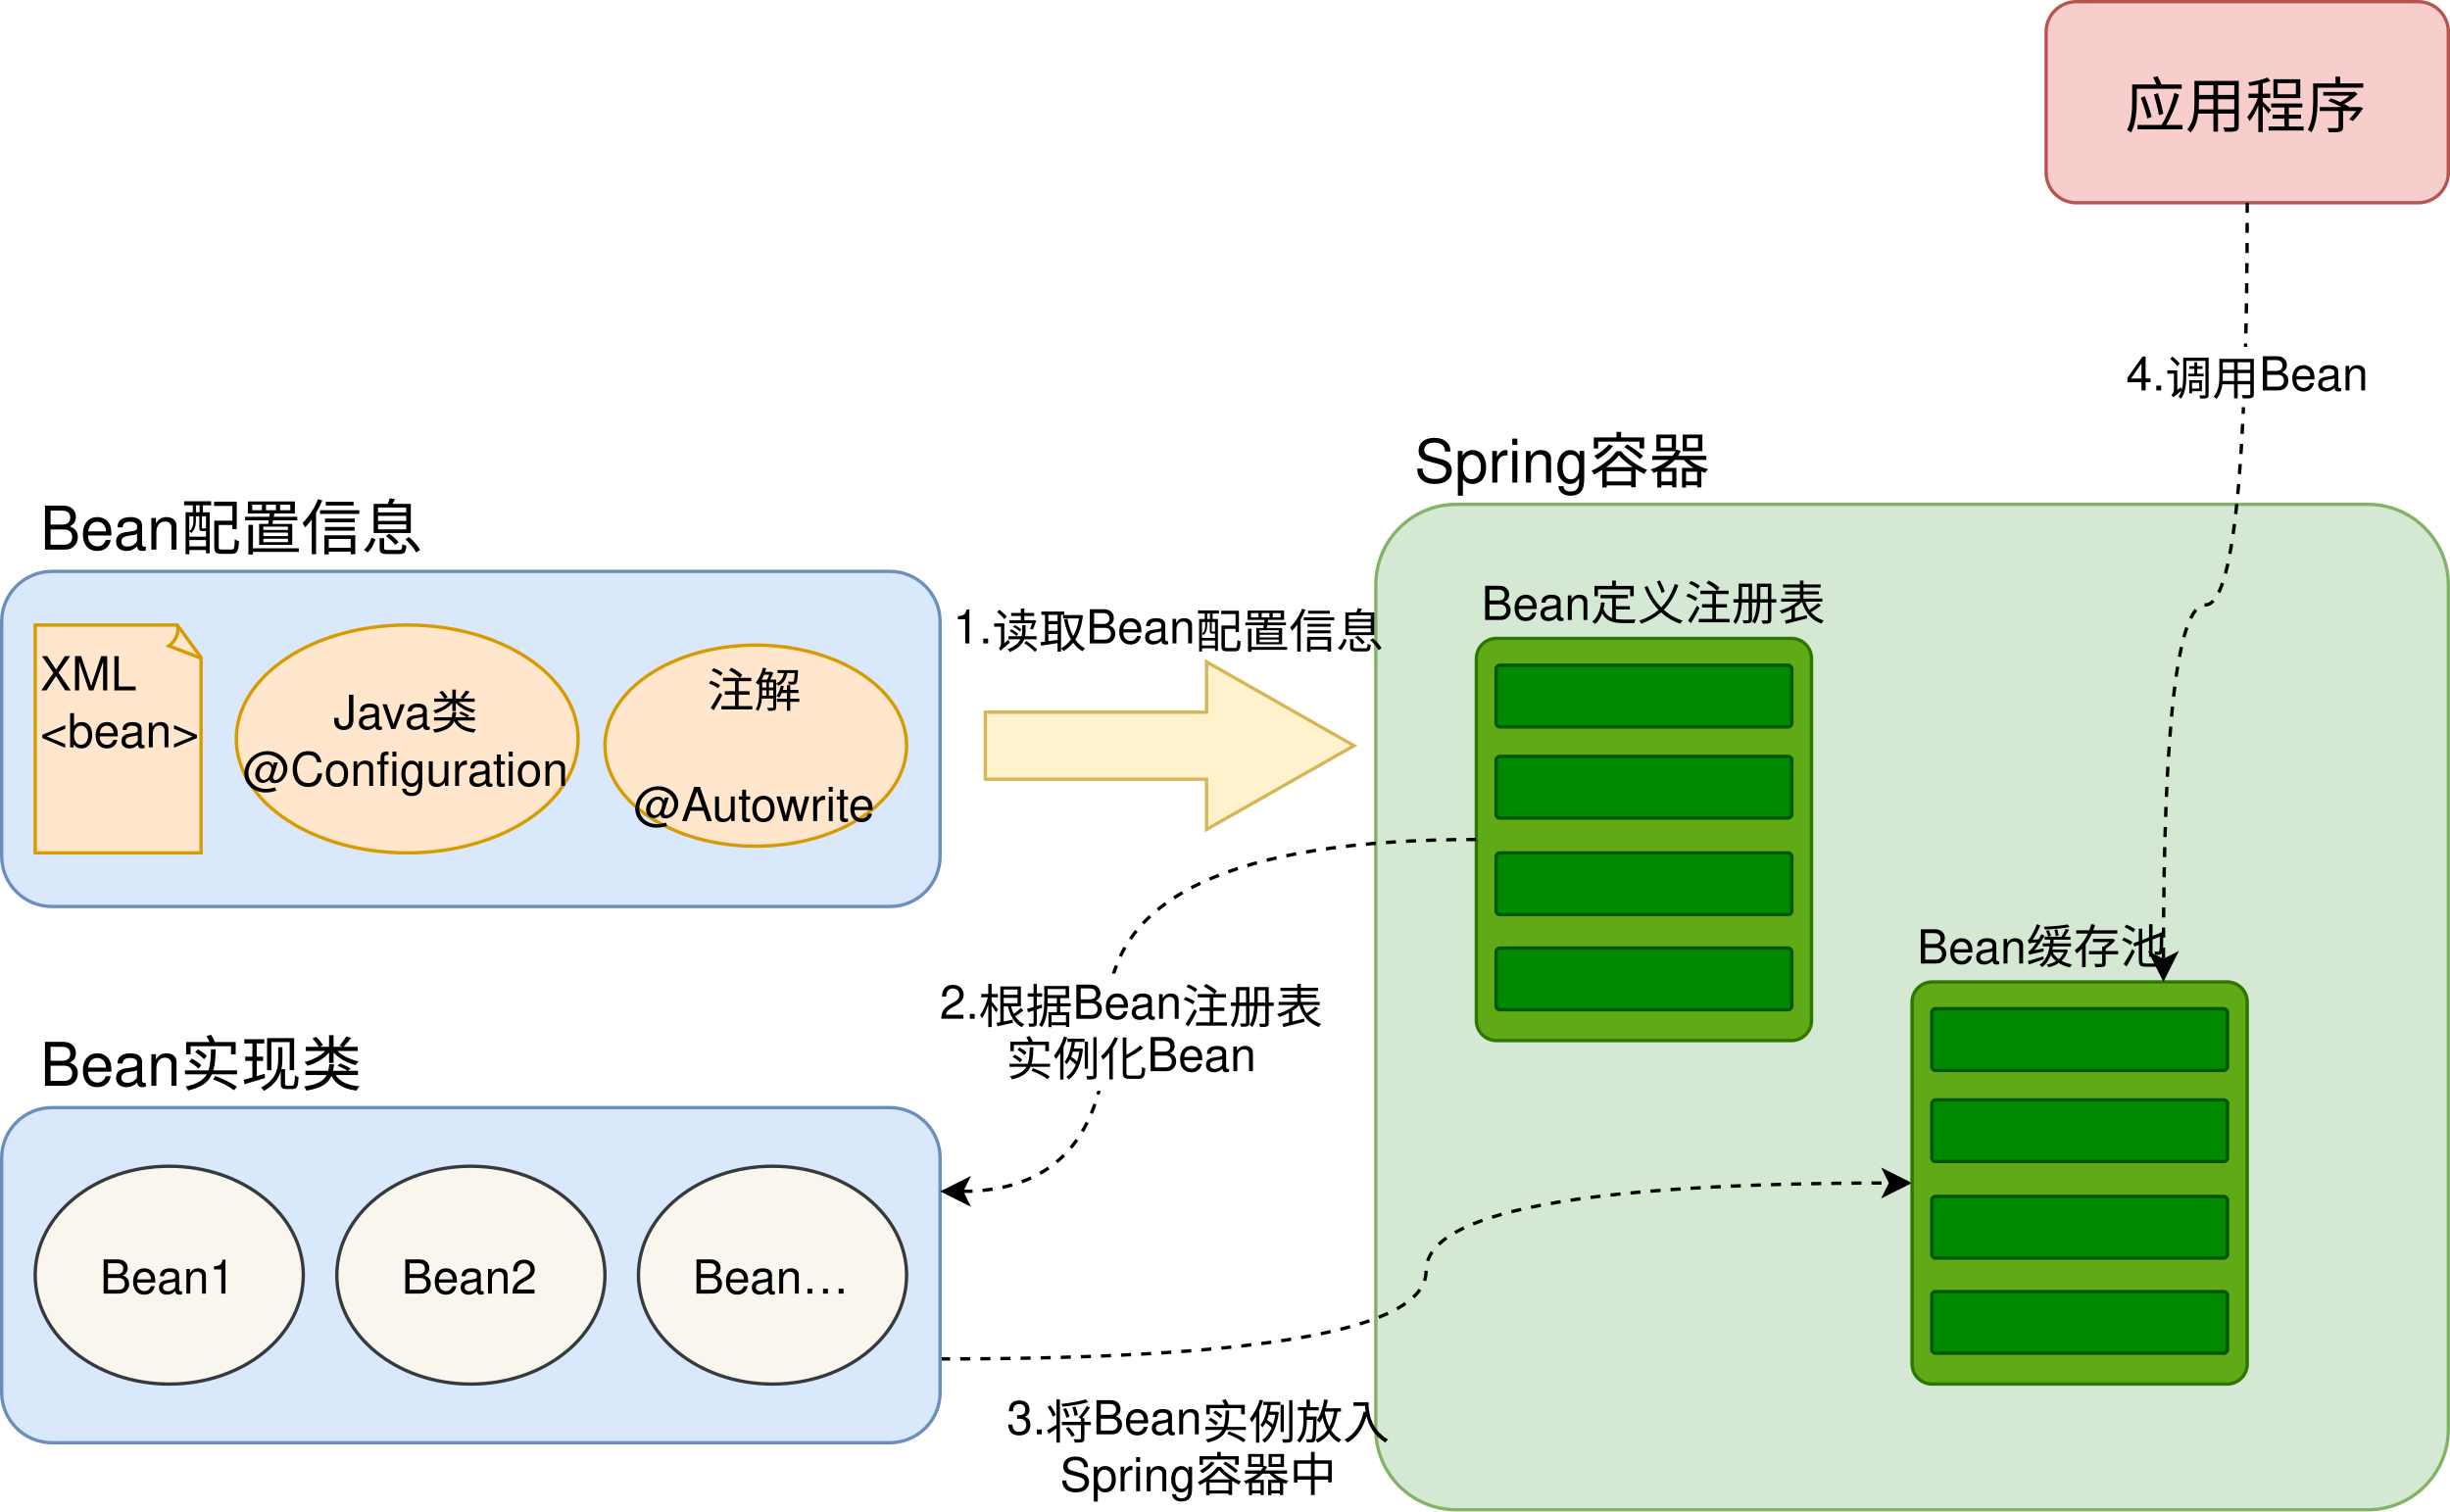
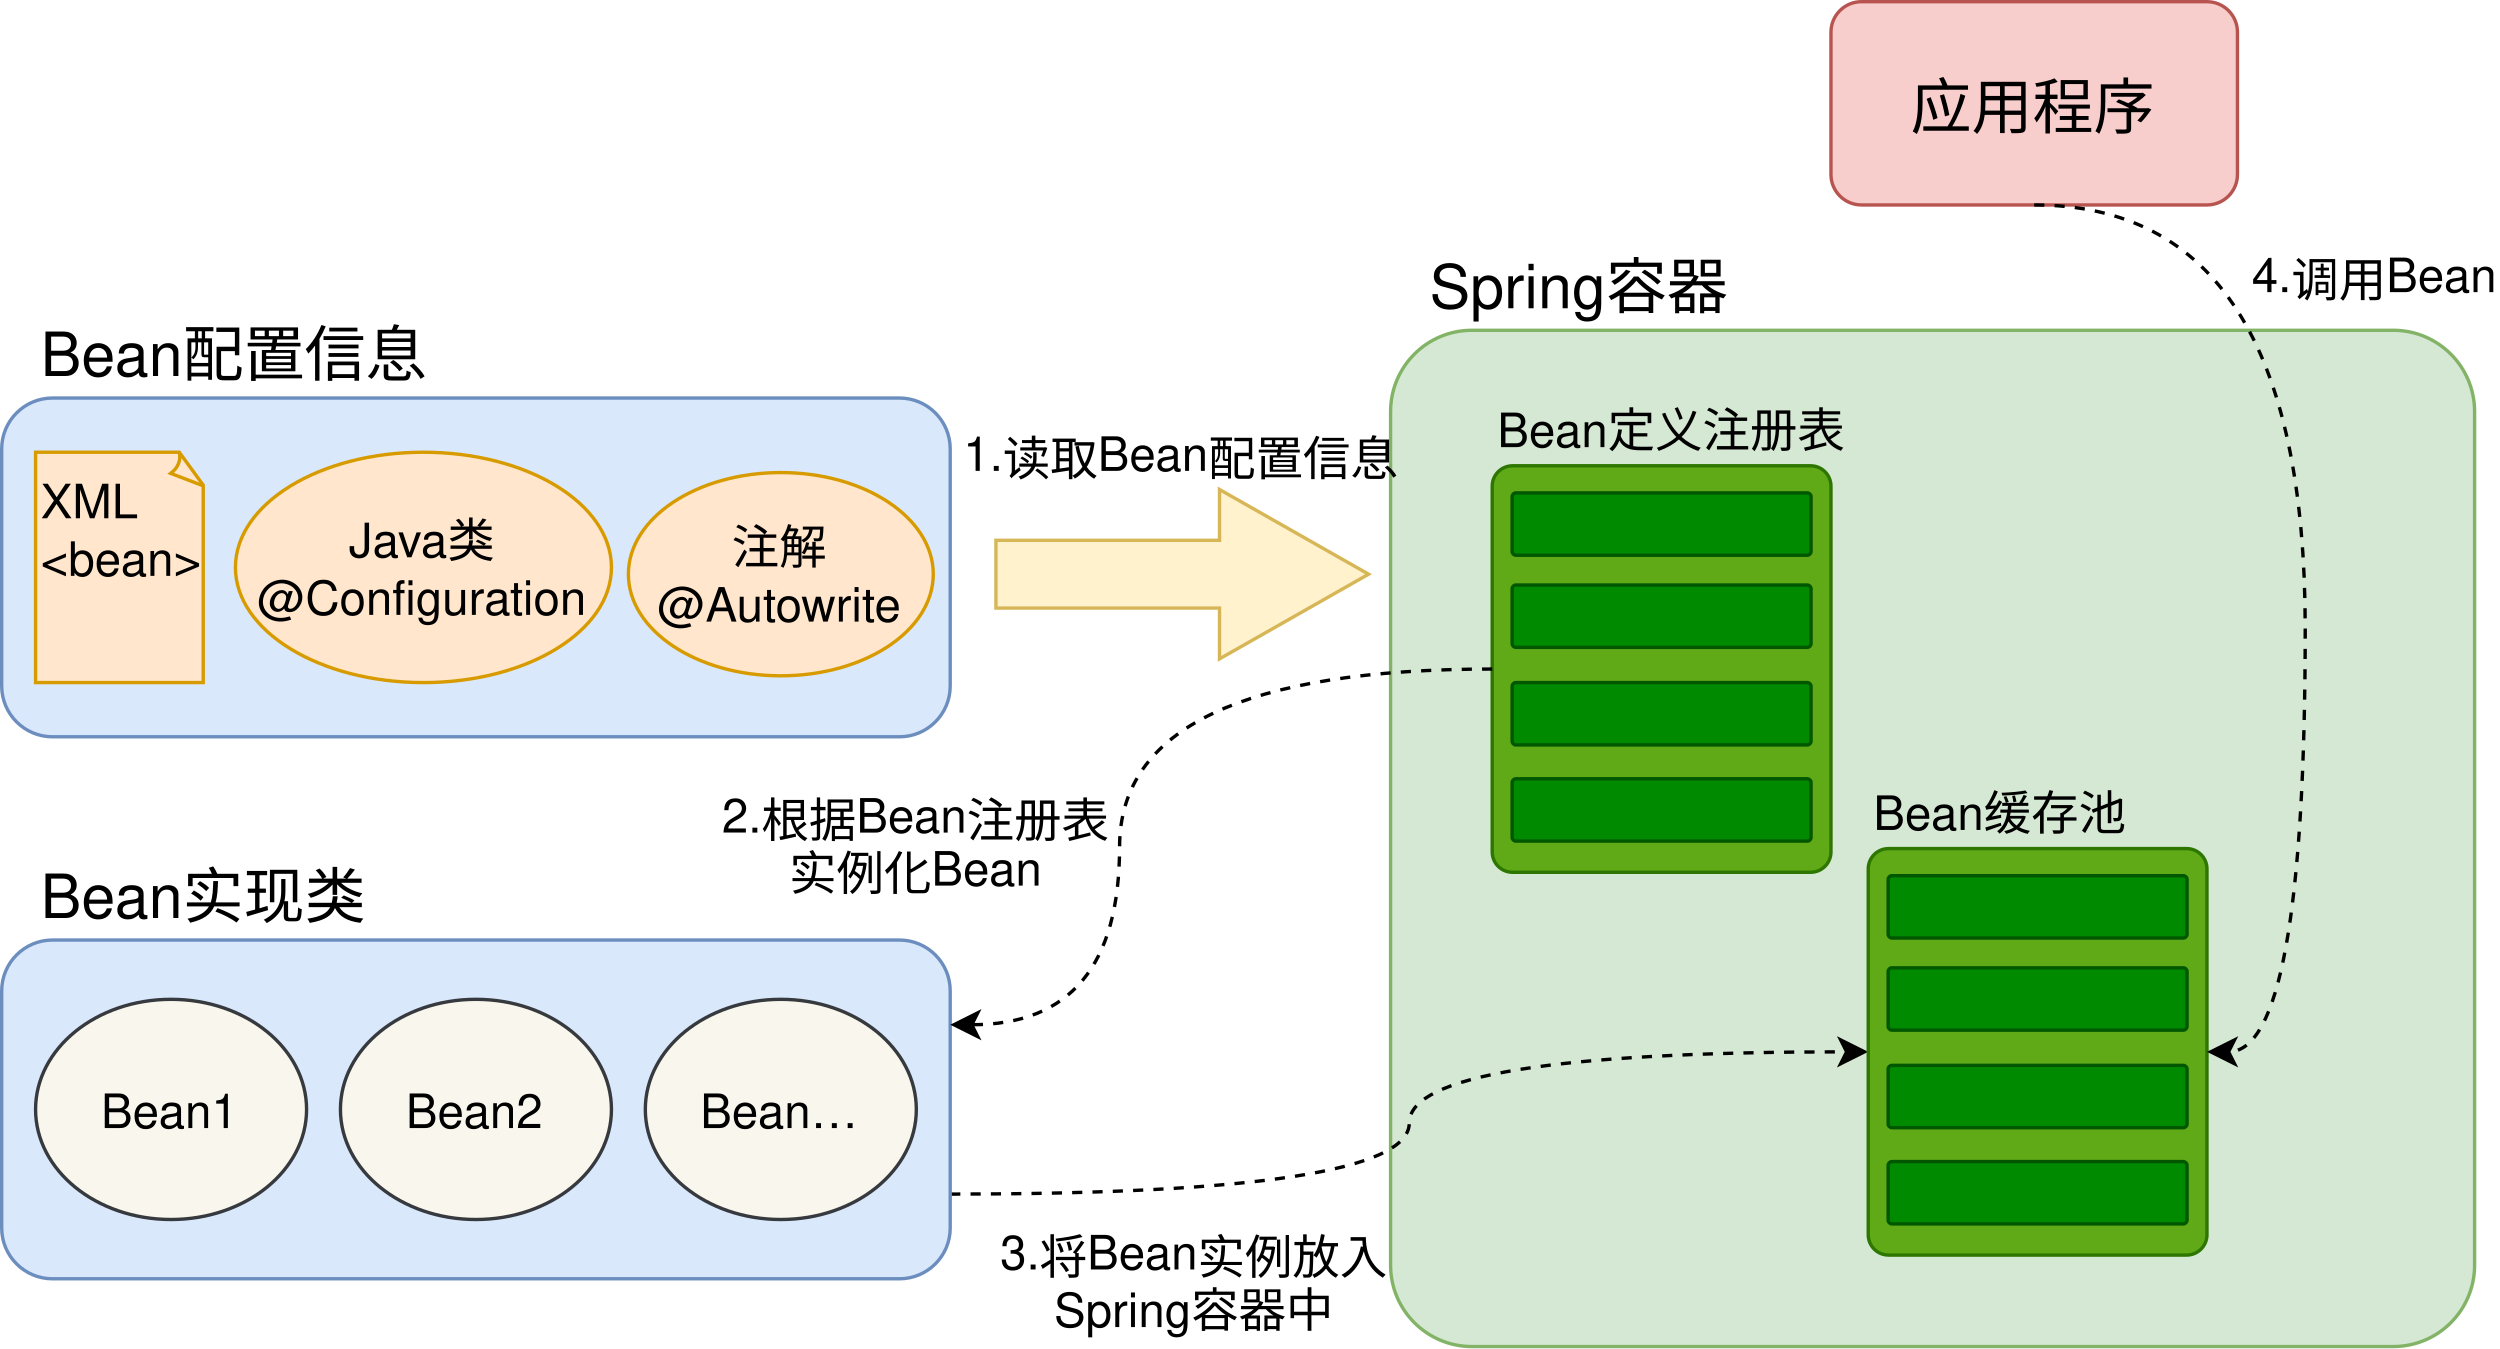
- <svg xmlns="http://www.w3.org/2000/svg" version="1.1" width="731px" height="451px" viewBox="-0.5 -0.5 731 451" content="&lt;mxfile host=&quot;drawio-plugin&quot; modified=&quot;2024-06-06T08:51:09.426Z&quot; agent=&quot;Mozilla/5.0 (Windows NT 10.0; Win64; x64) AppleWebKit/537.36 (KHTML, like Gecko) Chrome/122.0.0.0 Safari/537.36&quot; etag=&quot;Ck3_cyxTyAPoTcQBVr7Y&quot; version=&quot;22.1.22&quot; type=&quot;embed&quot;&gt;&lt;diagram id=&quot;YgYYqp5dy7KxhKEgcpLG&quot; name=&quot;第 1 页&quot;&gt;7Vxbc5s4FP41eqwHIRDiEWynO52029nuTNunHQyyzRZbHoxz6a9fCcRVMsaxHSeb5CFBQhJwvu9cJB0FoPHq4WMabJafWUQTYBrRA0ATYJrQQAb/I2oeixrHNouKRRpHslFd8S3+TcuesnYXR3TbapgxlmTxpl0ZsvWahlmrLkhTdt9uNmdJ+6mbYEGVim9hkKi13+MoWxa1xHTq+j9ovFjKJ9sEFTdWQdlWfsh2GUTsvlGFpgCNU8ay4mr1MKaJkF0plqLfzZ671XuldJ0N6fAPdL6EXz6PHWf16a+7yffvf1rRB4nFXZDs5Pd+26TxegGmNvCmwHfFhesCj8iPyB5LwaRst46oGBwC5M/ZOpPgQcLLQRrKoijN4yQZs4SleVcU2ZREFq/fZin7RRt3iDlDGIs7myDk73FL5+LjOBmqqr/Zhtd8QKIqSOLFmpeSvJl/R9Ms5tB5sjoTTX1VUFJ2ojl9aFRJwX2kbEWz9JE3kXct2y26SBKbUMJ/X1MClUAvG3RAhqwMJA0X1dg1VPxConUEckhBzqfBGkxdQGxAJmDqAH8iMJxawL8BHgRTDAgE3s2RSOqFKsHwWZaxFa/dA1ASzGjiB+GvRf6QEuk1W1MNLQJK5qGOFjgkdDavxmNpRNPOWEuWxr/5qwdJ8zvkR2q4Il/2L4mVoefcObjToQ5SqWMSDXXgxahjEYU7CidoxK2gLLI0W7IFWwfJtK71w116V5GmppCQWt3hluVkEE3+pVn2KIkV7DLGq+hDnP2Qt8X1T9F/5NiyOHmQ4+WFx7Kw5jL40SwU3eyyWHfLS2W/KNgutSS3ZLnBNyP/qZhYGn7Yx4gt26Uh7RO79F5BuqBZn02W8AgIegmW0iTI4ru2ozo/W1yFLWgk3IJvAIILo5M7C7ewNVNAfGFr3Pya3+L2yLOBiblcc53a62FEbwK8iZaMt0LzG2occvnTVGOfVnEU5QRN6Tb+HcwqA7Bh8TrLpWP7wJ4cwYJ+K6Yyol/rupajil3ku7biA51F+WCMMLJJy6zIkQZTQg7+VcikHhnabVuF2wOw+XzLqdtlVPWGJ5BsjzeriOUAMhWME24NAt8/0olpXJPG2g8KJ453Wud3Isi9uhNxFMQgtwpExBccHaH2N8DFT45JeLS8EZdbDlFCPRHI51El/1taY2NklVUS6qLmQMzR0fmD9mQmQ5w2hwyVCfP53Ay1TIjwDNu4fLWvbBtnMdM+9LbT4GwRLLLMUVe5LYVDEGo4ZF+KQlD1LAoPBIYbDWzDRXK0ebVIJ2KzVWWr9KqlbOalJGWq0f5eSQ10R5Xwny6v68kD9vsLLzcw3Oq4wsD4KA8uuAXixmac2yh4eEL7NCuyx3NUNqSeFmPVgGAjcPnEUmNAzImD80ikN0I53rC0faB+wtNPyMMG6Ipao65unKo1e7/7aCtjjwgxkW26FoQOthzYsjlkZLR+TMUCETJqdjewzvmbI9IcBV1KHe3Dgn6qdplD47Je1TIMEjQmdK07ttOrWkOZYe5hRq9GDEGRjCwdF86PIn5H8QgUy+jAGZmGRsleKshq3P4O8kGQbdy2x1ANnV8UyAMW+N5B7oJMrDY8T/O5z4WxOcBaX2HyhGFnpcJ2y3nnFQPBAUbv2EAQnyyxK8pDtQ/F9MkB/hi4KJ9HTYBL8ukTnywZirjeJ0tHcMXZw5UXxYkjFmNO/e43PVkqEyLetHPet/j0aiZLCL6jeASKr3OyhAYsIL2D/MonS2jA2vo7yK97soTUBcofn28bOQn8MhHozEQYbOJFVslOsye5eliIXMfRLNjG4Shi4W6Vi/e8YbB2t3k+p3jPHqPjzvZAfvRmYTfbzVbNtK0JTjG5FHzq/O1TcBc0kgFqIC1jzNbzeLFLgzx674LIHxdvtvT8+8RV3slVIIPwMGaw1K/nAU2zCFXvxhHgOcBDbRVsgOjtMnafxhl9KwCaZhdAVwHQ1SndxRJM1QmhWCSALwAQd+4IZ6wCgjByUXQRI2hBS7OQpcu5wfaFELH0Ob9quPI/RQRaLw+SfYkIJuDv4eG3Ao2JXh40AzalD2c5n5bYXCYvNzKUB+Q1ywzoKrUZ9Cc2H5fL3OFZK4u7lSLdTn1GfTw5mPoMh+Y+y3YvJfV5wB7LsybKP4lPsEWmkfniE+Wvx5a8q5emwWOjgcwbr0fuJE0jp7PlJffYbwa2tySraqYWb3DeBGt1CmWORDzuGXkOPhb5ud60cF49OXN1jK5J+rdFW5n0q9OTa+bwq3TsV/mT9yyMETRtq4V0mTR9apZ+e9QypePyWfqaNW9xDsQTZz34XJz/FqRxxO+CDvwWOXjerBOvkJDqZ1szYlt21+GRslyd9Do9mMGd0B9r8n91h/0uNhWzB2wZPa8fqnzPz9LBnD+uub4fGuiGzn9g60l+yOkuAVn9fgi7Vl/7y/ghW53DWvm5EXGaDFVW5DW7kEpbz3HQy0G47ULOdNCr7UHOcM6LF+uz7EXz+h8CoOl/&lt;/diagram&gt;&lt;/mxfile&gt;">
+ <svg xmlns="http://www.w3.org/2000/svg" version="1.1" width="738px" height="398px" viewBox="-0.5 -0.5 738 398" content="&lt;mxfile host=&quot;drawio-plugin&quot; modified=&quot;2024-06-11T03:18:47.369Z&quot; agent=&quot;Mozilla/5.0 (Windows NT 10.0; Win64; x64) AppleWebKit/537.36 (KHTML, like Gecko) Chrome/122.0.0.0 Safari/537.36&quot; etag=&quot;CiJewnV20yFxYRM3AUch&quot; version=&quot;22.1.22&quot; type=&quot;embed&quot;&gt;&lt;diagram id=&quot;YgYYqp5dy7KxhKEgcpLG&quot; name=&quot;第 1 页&quot;&gt;7Vtbc9o4FP41egxjSb7IjzaQ7nTSbqfdmbZPO8YW4K1BjDFp0l+/ki1fJYMhkEtLHoh1LAlzvk/nIh8BPF49vEuDzfIDi2gCkBE9ADwBCJmuwT+F4LEQYIsUgkUaR4UI1oIv8S8qhXLcYhdHdNvqmDGWZPGmLQzZek3DrCUL0pT9bHebs6T9rZtgQRXBlzBIVOnXOMqWhZQgp5b/RePFUn6zRXBxYxWUfeUP2S6DiP1siPAU4HHKWFZcrR7GNBGqK9VSjLvtuVs9V0rX2ZAB/0LnY/jxw9hxVu8/30++fv3bjG5QMct9kOzk7/2ySeP1Akwt4E2B74oL1wWeBG2bPZaKSdluHVExOQTYn7N1JsGDhLeDNJRN0ZrHSTJmCUvzoTiyKIlMLt9mKftBG3cImmHbFnc2Qcif447OxY/jZKhE/7ANl9xgIQqSeLHmrSTv5t/TNIs5dJ4UZ6KrnwQzmvhB+GORP3L5bWu25o/nq2qUmhWT0YeGSKr1HWUrmqWPvEvJccsthkiKIyjJ8bMmDC5psGyQBRtSGEiSLqq5ayD5hcTyCFyxgqtPgzWYuoBYgEzA1AH+RCA8NYF/CzwIpjYgEHi3R+KsV7mEymdZxlZc2gPffmS6pAkomYc60tghobN5NR9LI5p25lqyNP7FHz1Imr9D/kgNk+TDfpZYGXpGnoM7HepglTqIaKgDL0YdkyjcUThBI24jZZOl2ZIt2DpIprXUD3fpfUWamkJCa/WAO5aTQXT5j2bZoyRWsMsYF9GHOPsmb4vr72L8yLFkc/Ig58sbj2VjzXXwrdkohlllsx6Wt8pxUbBdakluynaDb0b+VzGxdAvwdFuzZbs0pPtAkZ4vSBc022fPJXgCoL30S2kSZPF928mdn0uuwiU8Ei7FNwCxC5OUOxq3sERTQHxhidz8mt/i1sqzALK51vMV1+udxGgCvImWqncClcYiD7n+aaqxXqs4inL6pnQb/wpmlXnYsHid5dqxfGBNjuDIsYzYvya7dqWKe+SztmILnb25MUZ2FYI9tmYaTAk5+Sehk3pmaLUtmd2egM3nW07dLqOqJ3wCyXp8XUUsB5CpYJxwehD4/pEuTuO4NL5gUChyqku7ZPDSdkDYfXEH5Ch4Qm4ziIhNOHbCKNwC1z45nuFx+EZcbjmACfVEipDHq/x/acmNkVmKJBEKyYF4pWMRDlqbmQyP2gwzVJ7M53MUankS2TPbsstH+8S2cRYz7ZfedToUhDwDgbCJRt2lbyocglDDIetSFIKq31F4IDDcaGA714o72jSbpBMLWupSrFZdaymiS+kRqXlErx7P4ugq4E7X5stpC+73RF5unLjFcoVx8nEetnDrxQ3VOLdv8HCafZoF6vFJlf2pk3VbNT62Ebg8odUYHzRx7DzG2Rv7HG+U2t5Vn2jtp+th4/WCa0rdc7nsmurVytEWyhoRgrCFXBNCxzYd2LJXZGS0/pBivQgZNYcbti6sQCPSnAVfarFah2E4de2hofHg3oVnGCRopJmtO5azd+ENZQbqYcbe9TIERTIydVw4P4r2FcUjUCwjC2eEDM0ie60gqxnBFeSDIFt22x5DNSh/VSAP2Ha8gtwFmZhteE7zuc+FMRpgrV9dWmaX4WG5Q+IYipKfO4QcYBDPG0LaT9bmC2pLtSxFWuYAfwxcnOdnE+CSPC3jSZihKPOahB3BFaeHK6+KE0dsEJ1nBfVp5Y9OwrBxdfqob8vrzSRhGF5RPALFt5mE4QHbVleQ33gShgfs919BfttJGFY3Pr99uGvUWPDLRKAzE0EyshdZpTvNW9TVw0KUfY5mwTYORxELd6tcvecNkrVvz+dzave8FXXcWQ/kR7/e7Nb2WaqZtjShq00uBZ+a+70P7oNGcUMNpGmM2XoeL3ZpkMf2XRD518WbLT0ZrcN1NC8CGYTkIGYQwucETbO5Vb8DJMBzgIfbyHm7jP1M44z+KaghbHZQcxXUXN1Ku1gNrZojin0D+AoAceeO8MAqINjGLo4uYvlMaJZ1Hk3PpkPEuhAipr6sWY1RflNEoPn6IOmreUCAP4dn/ynQIPz6oBmw2/6shdxlsXajIvtwHTcErTpu9MYLueHQSm7Z73yF3PlQL02Dx0YHWddcz9wp6sVOpzxUvou9HdjflJyreVw8wXkLgNWQGI1EfOUZeY24LSpEvWlhl/ZUXtXhl6Yo3RJ9ZdmpbhW9/Rrzp7/jkaOMEURWO5gri3qfWGN+U0byZeV6J0m+XJG5ZotTHGPwxFEFnnrxT8EpR3wWbOG3yMHDVB1PRUKqj7NnxDIto8MIUrYbx5guXi5udYpUq1c0zdxKd9btYmG6NeAdwvO6ucq1fS/9V6+bO5O36vOWh5zlxbzcQCd3/uNKJ3k5B3VITTpHaQ/0N7HRofEFvJylJj9mfi5CnKXClRH6fR1UtdDPcQjKwXbbQZ3nEFTXP7lP90+8WR8SL7rXB+3x9H8=&lt;/diagram&gt;&lt;/mxfile&gt;">
  <defs />
  <g>
-     <rect x="410" y="150" width="320" height="300" rx="24" ry="24" fill="#d5e8d4" stroke="#82b366" pointer-events="all" />
+     <rect x="410" y="97" width="320" height="300" rx="24" ry="24" fill="#d5e8d4" stroke="#82b366" pointer-events="all" />
    <g fill="rgb(0, 0, 0)" font-family="Helvetica" font-size="18px">
-       <text x="421.5" y="143.5">Spring容器</text>
+       <text x="421.5" y="90.5">Spring容器</text>
    </g>
-     <rect x="0" y="170" width="280" height="100" rx="15" ry="15" fill="#dae8fc" stroke="#6c8ebf" pointer-events="all" />
+     <rect x="0" y="117" width="280" height="100" rx="15" ry="15" fill="#dae8fc" stroke="#6c8ebf" pointer-events="all" />
    <g fill="rgb(0, 0, 0)" font-family="Helvetica" font-size="18px">
-       <text x="11.5" y="163.5">Bean配置信息</text>
+       <text x="11.5" y="110.5">Bean配置信息</text>
    </g>
-     <path d="M 280 405 Q 425 405 425 378.75 Q 425 352.5 563.63 352.5" fill="none" stroke="rgb(0, 0, 0)" stroke-miterlimit="10" stroke-dasharray="3 3" pointer-events="stroke" />
-     <path d="M 568.88 352.5 L 561.88 356 L 563.63 352.5 L 561.88 349 Z" fill="rgb(0, 0, 0)" stroke="rgb(0, 0, 0)" stroke-miterlimit="10" pointer-events="all" />
+     <path d="M 280 352 Q 415.52 352 415.52 331 Q 415.52 310 544.63 310" fill="none" stroke="rgb(0, 0, 0)" stroke-miterlimit="10" stroke-dasharray="3 3" pointer-events="stroke" />
+     <path d="M 549.88 310 L 542.88 313.5 L 544.63 310 L 542.88 306.5 Z" fill="rgb(0, 0, 0)" stroke="rgb(0, 0, 0)" stroke-miterlimit="10" pointer-events="all" />
    <g fill="#000000" font-family="Helvetica" text-anchor="middle" font-size="14px">
-       <text x="357" y="427.5">3.将Bean实例放入</text>
-       <text x="357" y="444.5">Spring容器中</text>
+       <text x="351.88" y="374.24">3.将Bean实例放入</text>
+       <text x="351.88" y="391.24">Spring容器中</text>
    </g>
-     <rect x="0" y="330" width="280" height="100" rx="15" ry="15" fill="#dae8fc" stroke="#6c8ebf" pointer-events="all" />
+     <rect x="0" y="277" width="280" height="100" rx="15" ry="15" fill="#dae8fc" stroke="#6c8ebf" pointer-events="all" />
    <g fill="rgb(0, 0, 0)" font-family="Helvetica" font-size="18px">
-       <text x="11.5" y="323.5">Bean实现类</text>
+       <text x="11.5" y="270.5">Bean实现类</text>
    </g>
-     <path d="M 293.5 212 L 359.5 212 L 359.5 197 L 403.5 222 L 359.5 247 L 359.5 232 L 293.5 232 Z" fill="#fff2cc" stroke="#d6b656" stroke-miterlimit="10" pointer-events="all" />
+     <path d="M 293.5 159 L 359.5 159 L 359.5 144 L 403.5 169 L 359.5 194 L 359.5 179 L 293.5 179 Z" fill="#fff2cc" stroke="#d6b656" stroke-miterlimit="10" pointer-events="all" />
    <g fill="rgb(0, 0, 0)" font-family="Helvetica" text-anchor="middle" font-size="14px">
-       <text x="348" y="191.5">1.读取Bean配置信息</text>
+       <text x="348" y="138.5">1.读取Bean配置信息</text>
    </g>
-     <rect x="440" y="190" width="100" height="120" rx="6" ry="6" fill="#60a917" stroke="#2d7600" pointer-events="all" />
+     <rect x="440" y="137" width="100" height="120" rx="6" ry="6" fill="#60a917" stroke="#2d7600" pointer-events="all" />
    <g fill="#000000" font-family="Helvetica" font-size="14px">
-       <text x="441.5" y="184.5">Bean定义注册表</text>
+       <text x="441.5" y="131.5">Bean定义注册表</text>
    </g>
-     <rect x="445.88" y="198" width="88.24" height="18.4" rx="1.1" ry="1.1" fill="#008a00" stroke="#005700" pointer-events="all" />
-     <rect x="445.88" y="225.2" width="88.24" height="18.4" rx="1.1" ry="1.1" fill="#008a00" stroke="#005700" pointer-events="all" />
-     <rect x="445.88" y="254" width="88.24" height="18.4" rx="1.1" ry="1.1" fill="#008a00" stroke="#005700" pointer-events="all" />
-     <rect x="445.88" y="282.4" width="88.24" height="18.4" rx="1.1" ry="1.1" fill="#008a00" stroke="#005700" pointer-events="all" />
-     <rect x="570" y="292.5" width="100" height="120" rx="6" ry="6" fill="#60a917" stroke="#2d7600" pointer-events="all" />
+     <rect x="445.88" y="145" width="88.24" height="18.4" rx="1.1" ry="1.1" fill="#008a00" stroke="#005700" pointer-events="all" />
+     <rect x="445.88" y="172.2" width="88.24" height="18.4" rx="1.1" ry="1.1" fill="#008a00" stroke="#005700" pointer-events="all" />
+     <rect x="445.88" y="201" width="88.24" height="18.4" rx="1.1" ry="1.1" fill="#008a00" stroke="#005700" pointer-events="all" />
+     <rect x="445.88" y="229.4" width="88.24" height="18.4" rx="1.1" ry="1.1" fill="#008a00" stroke="#005700" pointer-events="all" />
+     <rect x="551" y="250" width="100" height="120" rx="6" ry="6" fill="#60a917" stroke="#2d7600" pointer-events="all" />
    <g fill="#000000" font-family="Helvetica" font-size="14px">
-       <text x="571.5" y="287">Bean缓存池</text>
+       <text x="552.5" y="244.5">Bean缓存池</text>
    </g>
-     <rect x="575.88" y="300.5" width="88.24" height="18.4" rx="1.1" ry="1.1" fill="#008a00" stroke="#005700" pointer-events="all" />
-     <rect x="575.88" y="327.7" width="88.24" height="18.4" rx="1.1" ry="1.1" fill="#008a00" stroke="#005700" pointer-events="all" />
-     <rect x="575.88" y="356.5" width="88.24" height="18.4" rx="1.1" ry="1.1" fill="#008a00" stroke="#005700" pointer-events="all" />
-     <rect x="575.88" y="384.9" width="88.24" height="18.4" rx="1.1" ry="1.1" fill="#008a00" stroke="#005700" pointer-events="all" />
-     <path d="M 59.49 195.71 L 59.49 254 L 10 254 L 10 186 L 52.42 186 Z" fill="#ffe6cc" stroke="#d79b00" stroke-miterlimit="10" pointer-events="all" />
-     <path d="M 52.42 186 C 53 188.27 52.05 190.62 49.9 192.24 L 59.49 195.92" fill="none" stroke="#d79b00" stroke-miterlimit="10" pointer-events="all" />
+     <rect x="556.88" y="258" width="88.24" height="18.4" rx="1.1" ry="1.1" fill="#008a00" stroke="#005700" pointer-events="all" />
+     <rect x="556.88" y="285.2" width="88.24" height="18.4" rx="1.1" ry="1.1" fill="#008a00" stroke="#005700" pointer-events="all" />
+     <rect x="556.88" y="314" width="88.24" height="18.4" rx="1.1" ry="1.1" fill="#008a00" stroke="#005700" pointer-events="all" />
+     <rect x="556.88" y="342.4" width="88.24" height="18.4" rx="1.1" ry="1.1" fill="#008a00" stroke="#005700" pointer-events="all" />
+     <path d="M 59.49 142.71 L 59.49 201 L 10 201 L 10 133 L 52.42 133 Z" fill="#ffe6cc" stroke="#d79b00" stroke-miterlimit="10" pointer-events="all" />
+     <path d="M 52.42 133 C 53 135.27 52.05 137.62 49.9 139.24 L 59.49 142.92" fill="none" stroke="#d79b00" stroke-miterlimit="10" pointer-events="all" />
    <g fill="rgb(0, 0, 0)" font-family="Helvetica" font-size="14px">
-       <text x="11.5" y="205.5">XML</text>
-       <text x="11.5" y="222.5">&lt;bean&gt;</text>
+       <text x="11.5" y="152.5">XML</text>
+       <text x="11.5" y="169.5">&lt;bean&gt;</text>
    </g>
-     <ellipse cx="121" cy="220" rx="51" ry="34" fill="#ffe6cc" stroke="#d79b00" pointer-events="all" />
+     <ellipse cx="124.5" cy="167" rx="55.5" ry="34" fill="#ffe6cc" stroke="#d79b00" pointer-events="all" />
    <g fill="rgb(0, 0, 0)" font-family="Helvetica" text-anchor="middle" font-size="14px">
-       <text x="120.5" y="217">Java类</text>
-       <text x="120.5" y="234">@Configuration</text>
+       <text x="124" y="164">Java类</text>
+       <text x="124" y="181">@Configuration</text>
    </g>
-     <ellipse cx="225" cy="222" rx="45" ry="30" fill="#ffe6cc" stroke="#d79b00" pointer-events="all" />
+     <ellipse cx="230" cy="169" rx="45" ry="30" fill="#ffe6cc" stroke="#d79b00" pointer-events="all" />
    <g fill="rgb(0, 0, 0)" font-family="Helvetica" text-anchor="middle" font-size="14px">
-       <text x="224.5" y="210.5">注解</text>
-       <text x="224.5" y="244.5">@Autowrite</text>
+       <text x="229.5" y="166">注解</text>
+       <text x="229.5" y="183">@Autowrite</text>
    </g>
-     <ellipse cx="50" cy="380" rx="40" ry="32.5" fill="#f9f7ed" stroke="#36393d" pointer-events="all" />
+     <ellipse cx="50" cy="327" rx="40" ry="32.5" fill="#f9f7ed" stroke="#36393d" pointer-events="all" />
    <g fill="rgb(0, 0, 0)" font-family="Helvetica" text-anchor="middle" font-size="14px">
-       <text x="49.5" y="385.5">Bean1</text>
+       <text x="49.5" y="332.5">Bean1</text>
    </g>
-     <ellipse cx="140" cy="380" rx="40" ry="32.5" fill="#f9f7ed" stroke="#36393d" pointer-events="all" />
+     <ellipse cx="140" cy="327" rx="40" ry="32.5" fill="#f9f7ed" stroke="#36393d" pointer-events="all" />
    <g fill="rgb(0, 0, 0)" font-family="Helvetica" text-anchor="middle" font-size="14px">
-       <text x="139.5" y="385.5">Bean2</text>
+       <text x="139.5" y="332.5">Bean2</text>
    </g>
-     <ellipse cx="230" cy="380" rx="40" ry="32.5" fill="#f9f7ed" stroke="#36393d" pointer-events="all" />
+     <ellipse cx="230" cy="327" rx="40" ry="32.5" fill="#f9f7ed" stroke="#36393d" pointer-events="all" />
    <g fill="rgb(0, 0, 0)" font-family="Helvetica" text-anchor="middle" font-size="14px">
-       <text x="229.5" y="385.5">Bean…</text>
+       <text x="229.5" y="332.5">Bean…</text>
    </g>
-     <path d="M 440 250 Q 210 250 210 319.9" fill="none" stroke="none" pointer-events="stroke" />
-     <path d="M 210 326.65 L 205.5 317.65 L 210 319.9 L 214.5 317.65 Z" fill="none" stroke="none" pointer-events="all" />
-     <path d="M 440 250 Q 330 250 330 302.5 Q 330 355 286.37 355" fill="none" stroke="rgb(0, 0, 0)" stroke-miterlimit="10" stroke-dasharray="3 3" pointer-events="stroke" />
-     <path d="M 281.12 355 L 288.12 351.5 L 286.37 355 L 288.12 358.5 Z" fill="rgb(0, 0, 0)" stroke="rgb(0, 0, 0)" stroke-miterlimit="10" pointer-events="all" />
+     <path d="M 440 197 Q 330 197 330 249.5 Q 330 302 286.37 302" fill="none" stroke="rgb(0, 0, 0)" stroke-miterlimit="10" stroke-dasharray="3 3" pointer-events="stroke" />
+     <path d="M 281.12 302 L 288.12 298.5 L 286.37 302 L 288.12 305.5 Z" fill="rgb(0, 0, 0)" stroke="rgb(0, 0, 0)" stroke-miterlimit="10" pointer-events="all" />
    <g fill="#000000" font-family="Helvetica" text-anchor="middle" font-size="14px">
-       <rect fill="rgb(255, 255, 255)" stroke="none" x="280" y="290" width="116" height="35" stroke-width="0" />
-       <text x="337" y="303.5">2.根据Bean注册表</text>
-       <text x="337" y="320.5">实例化Bean</text>
+       <text x="269.74" y="245.29">2.根据Bean注册表</text>
+       <text x="269.74" y="262.29">实例化Bean</text>
    </g>
-     <rect x="610" y="0" width="120" height="60" rx="9" ry="9" fill="#f8cecc" stroke="#b85450" pointer-events="all" />
+     <rect x="540" y="0" width="120" height="60" rx="9" ry="9" fill="#f8cecc" stroke="#b85450" pointer-events="all" />
    <g fill="rgb(0, 0, 0)" font-family="Helvetica" text-anchor="middle" font-size="18px">
-       <text x="669.5" y="37.5">应用程序</text>
+       <text x="599.5" y="37.5">应用程序</text>
    </g>
-     <path d="M 670 60 Q 670 180 657.5 180 Q 645 180 645 286.13" fill="none" stroke="rgb(0, 0, 0)" stroke-miterlimit="10" stroke-dasharray="3 3" pointer-events="stroke" />
-     <path d="M 645 291.38 L 641.5 284.38 L 645 286.13 L 648.5 284.38 Z" fill="rgb(0, 0, 0)" stroke="rgb(0, 0, 0)" stroke-miterlimit="10" pointer-events="all" />
+     <path d="M 600 60 Q 680 60 680 185 Q 680 310 657.37 310" fill="none" stroke="rgb(0, 0, 0)" stroke-miterlimit="10" stroke-dasharray="3 3" pointer-events="stroke" />
+     <path d="M 652.12 310 L 659.12 306.5 L 657.37 310 L 659.12 313.5 Z" fill="rgb(0, 0, 0)" stroke="rgb(0, 0, 0)" stroke-miterlimit="10" pointer-events="all" />
    <g fill="#000000" font-family="Helvetica" text-anchor="middle" font-size="14px">
-       <rect fill="rgb(255, 255, 255)" stroke="none" x="634" y="103" width="74" height="18" stroke-width="0" />
-       <text x="670" y="116">4.调用Bean</text>
+       <text x="700.36" y="85.74">4.调用Bean</text>
    </g>
  </g>
</svg>
